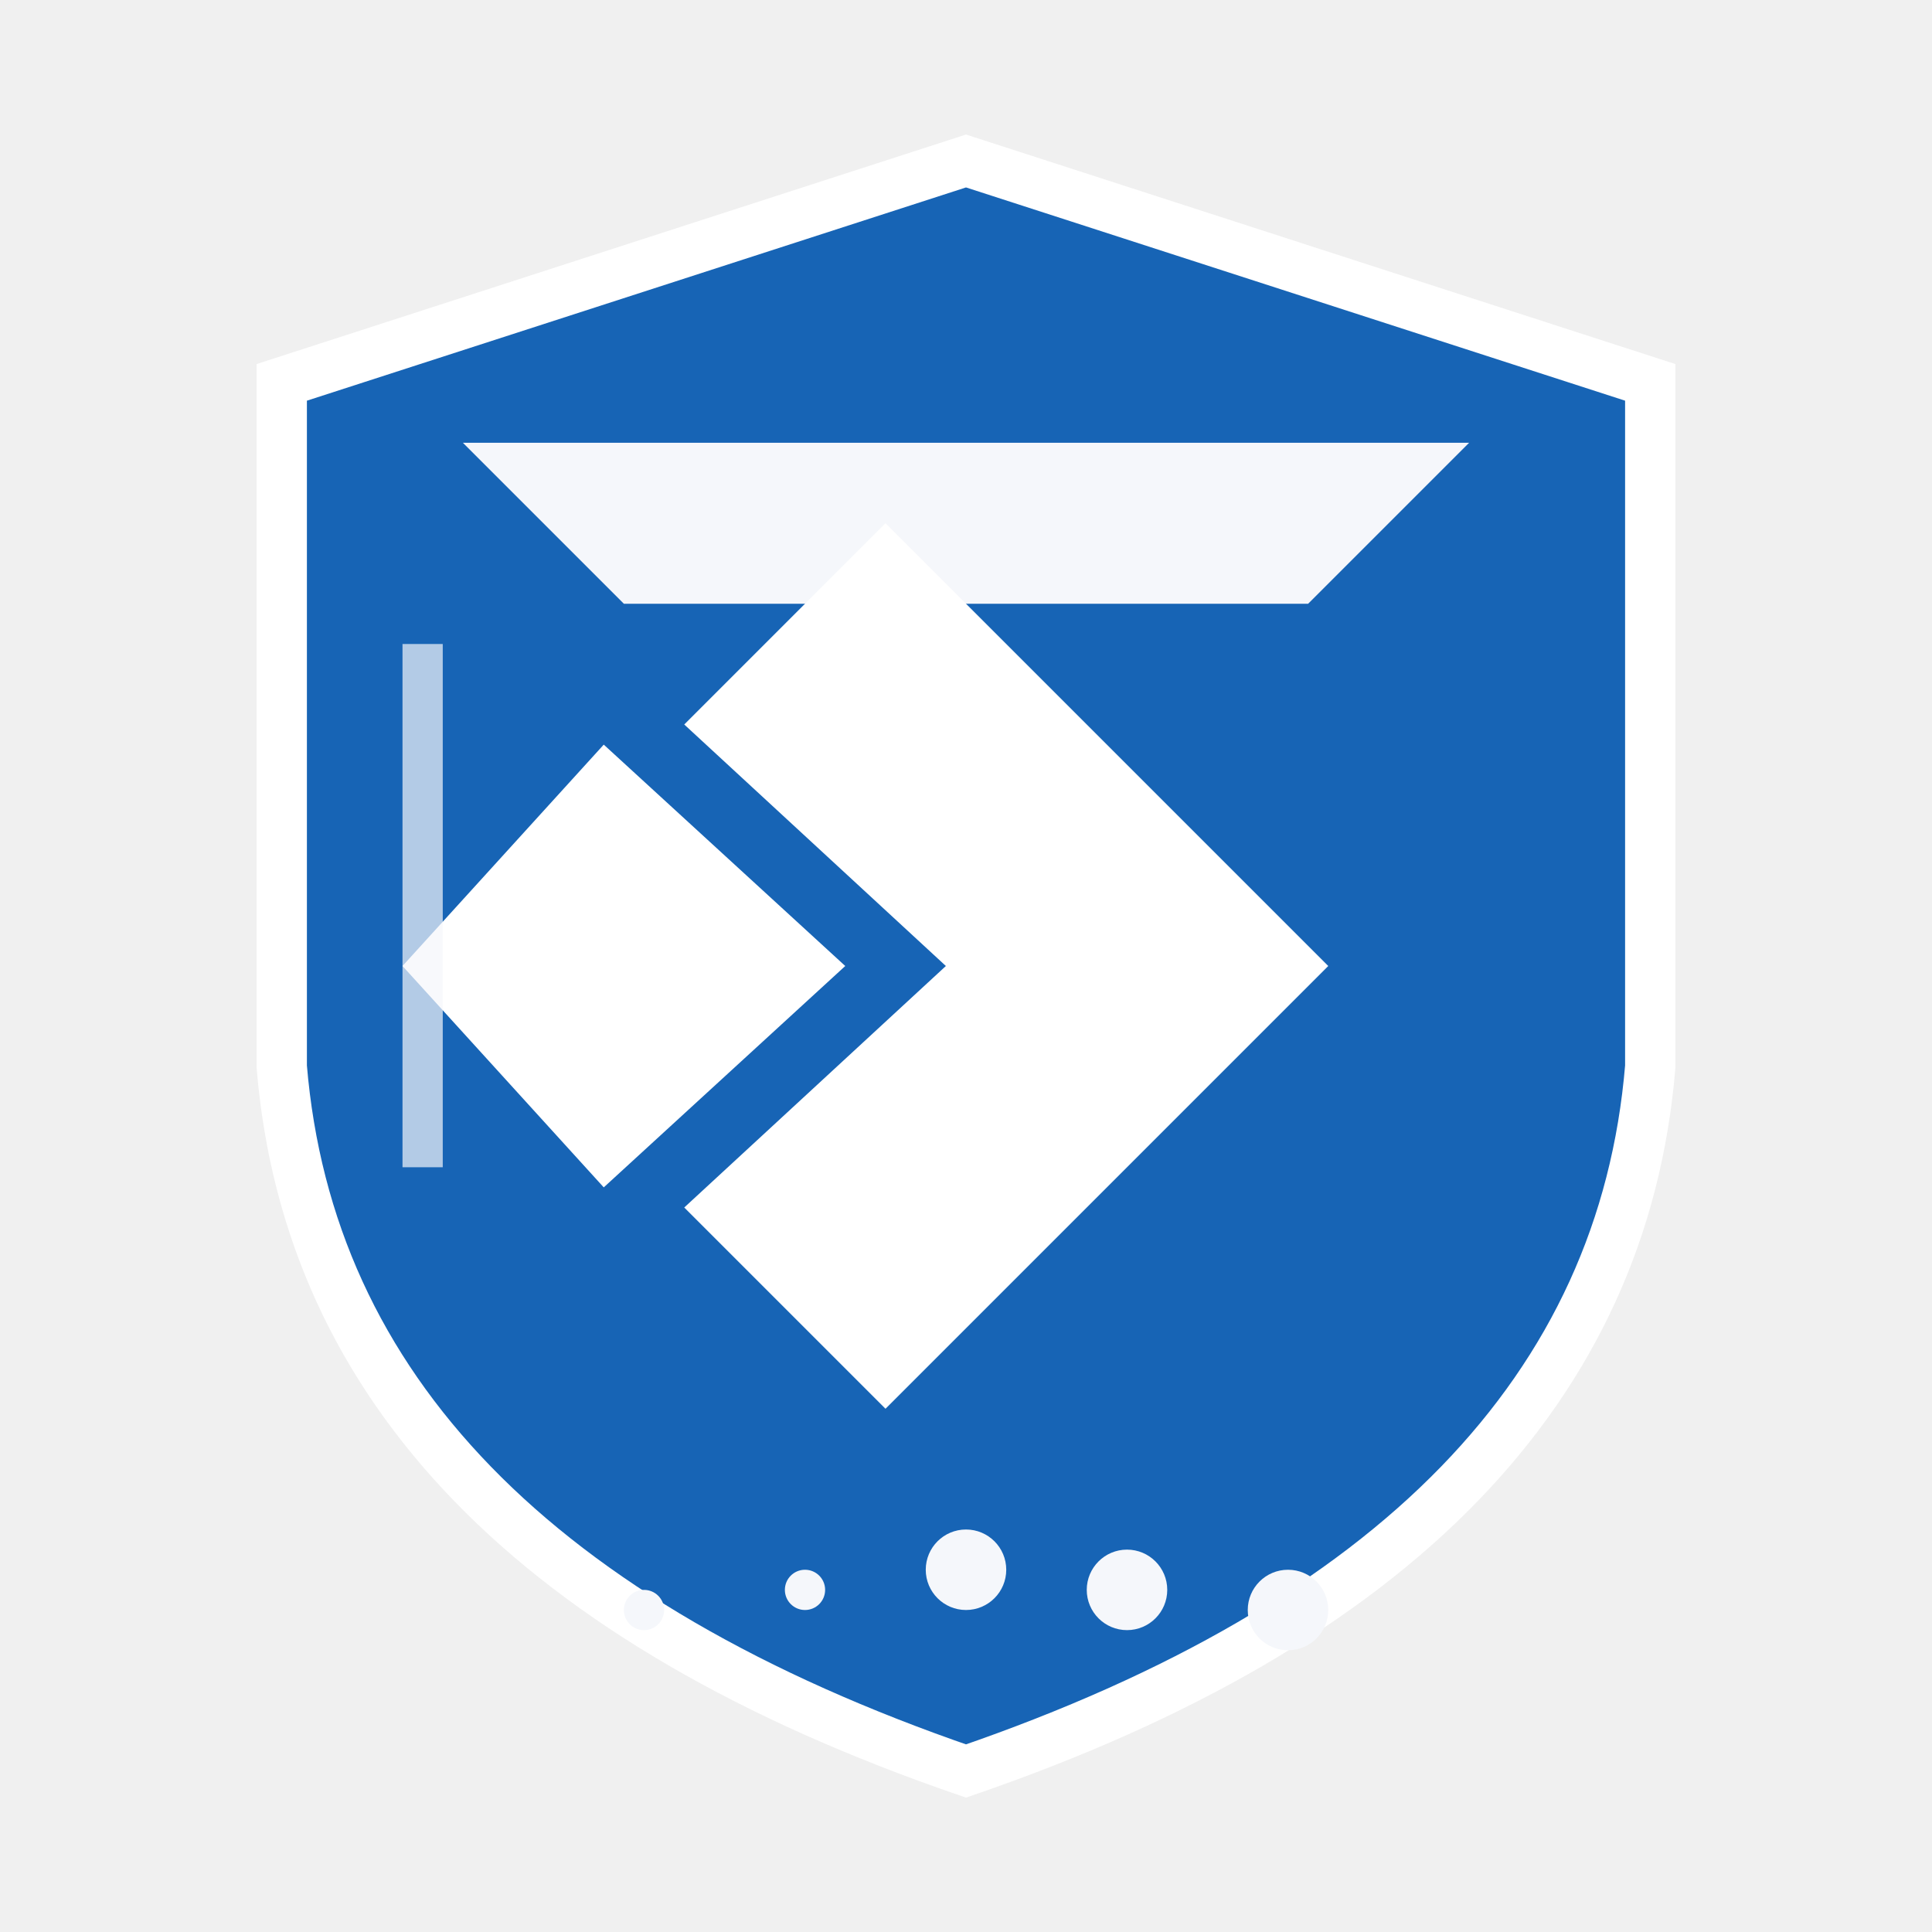
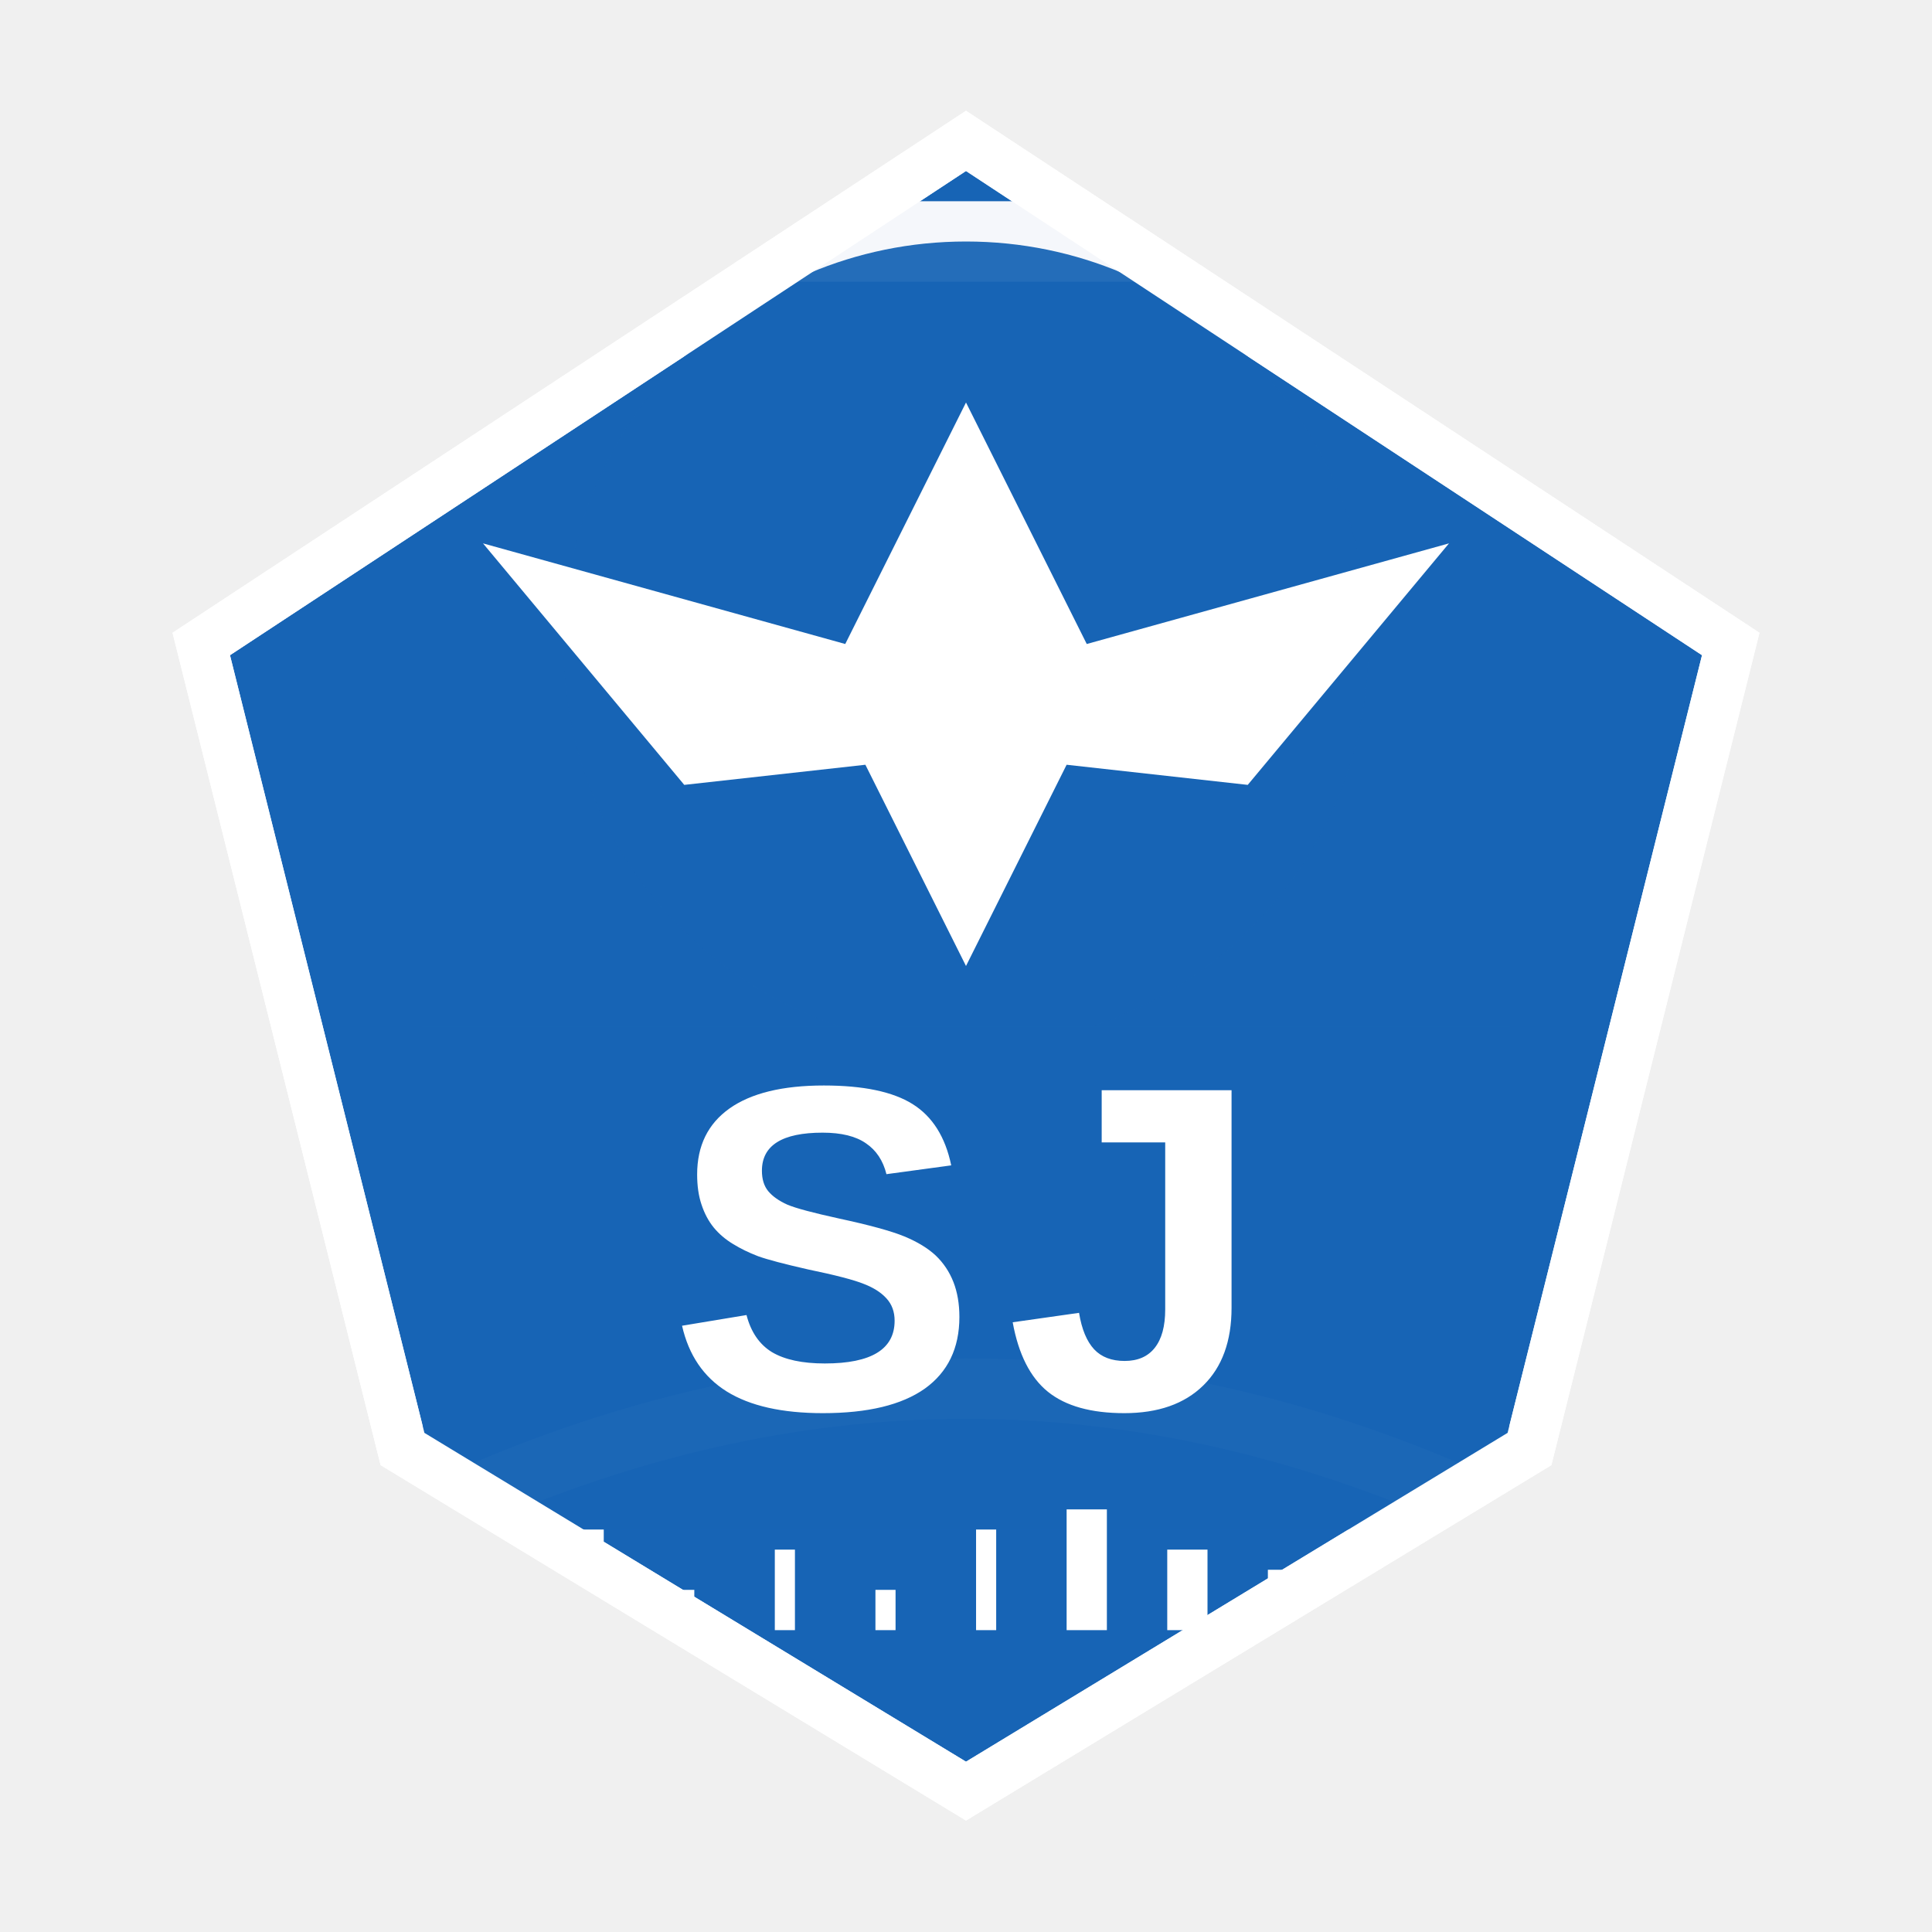
<svg xmlns="http://www.w3.org/2000/svg" viewBox="0 0 96 96" width="96" height="96" role="img">
-   <path d="M48 8 82 19V53Q80 77 48 88 16 77 14 53V19Z" fill="#1764b5" stroke="#ffffff" stroke-width="2.5" />
-   <path d="M23 22h50l-8 8H31Z" fill="#f5f7fb" />
-   <g fill="#ffffff" transform="rotate(90 48 48)">
-     <path d="m26 52 22-22 22 22-10 10-12-13-12 13Z" />
-     <path d="m37 66 11-12 11 12-11 10Z" />
+   <defs>
+     <clipPath id="crest">
+       <path d="M48 7 86 32 76 72 48 89 20 72 10 32Z" />
+     </clipPath>
+   </defs>
+   <path d="M48 7 86 32 76 72 48 89 20 72 10 32Z" fill="#1764b5" stroke="#ffffff" stroke-width="2.5" />
+   <g clip-path="url(#crest)">
+     <path d="M18 77Q48 61 78 77" fill="none" stroke="#f5f7fb" stroke-width="3" opacity=".5" />
+     <path d="M22 12H74" stroke="#f5f7fb" stroke-width="4" />
+     <circle cx="48" cy="32" r="20" fill="#1764b5" opacity=".94" />
+     <g style="color:#ffffff" fill="#ffffff" stroke-linejoin="round">
+       <path d="m24 27 18 5 6-12 6 12 18-5-10 12-9-1-5 10-5-10-9 1Z" />
+     </g>
+     <path d="M21 51H75V76H21Z" fill="#1764b5" opacity=".96" />
+     <text x="48" y="70" fill="#ffffff" text-anchor="middle" font-family="Arial,Helvetica,sans-serif" font-size="23" font-weight="900" letter-spacing="1.4">SJ</text>
+     <g>
+       <path d="M29 81v-5" stroke="#ffffff" stroke-width="2" />
+       <path d="M34 81v-2" stroke="#ffffff" stroke-width="1" />
+       <path d="M39 81v-4" stroke="#ffffff" stroke-width="1" />
+       <path d="M44 81v-2" stroke="#ffffff" stroke-width="1" />
+       <path d="M49 81v-5" stroke="#ffffff" stroke-width="1" />
+       <path d="M54 81v-6" stroke="#ffffff" stroke-width="2" />
+       <path d="M59 81v-4" stroke="#ffffff" stroke-width="2" />
+       <path d="M64 81v-3" stroke="#ffffff" stroke-width="2" />
+     </g>
  </g>
-   <g fill="#f5f7fb">
-     <circle cx="32" cy="80" r="1" />
-     <circle cx="40" cy="79" r="1" />
-     <circle cx="48" cy="78" r="2" />
-     <circle cx="56" cy="79" r="2" />
-     <circle cx="64" cy="80" r="2" />
-   </g>
-   <path d="M21 32v26" stroke="#f5f7fb" stroke-width="2" opacity=".7" />
+   <path d="M48 7 86 32 76 72 48 89 20 72 10 32Z" fill="none" stroke="#ffffff" stroke-width="2.5" />
</svg>
